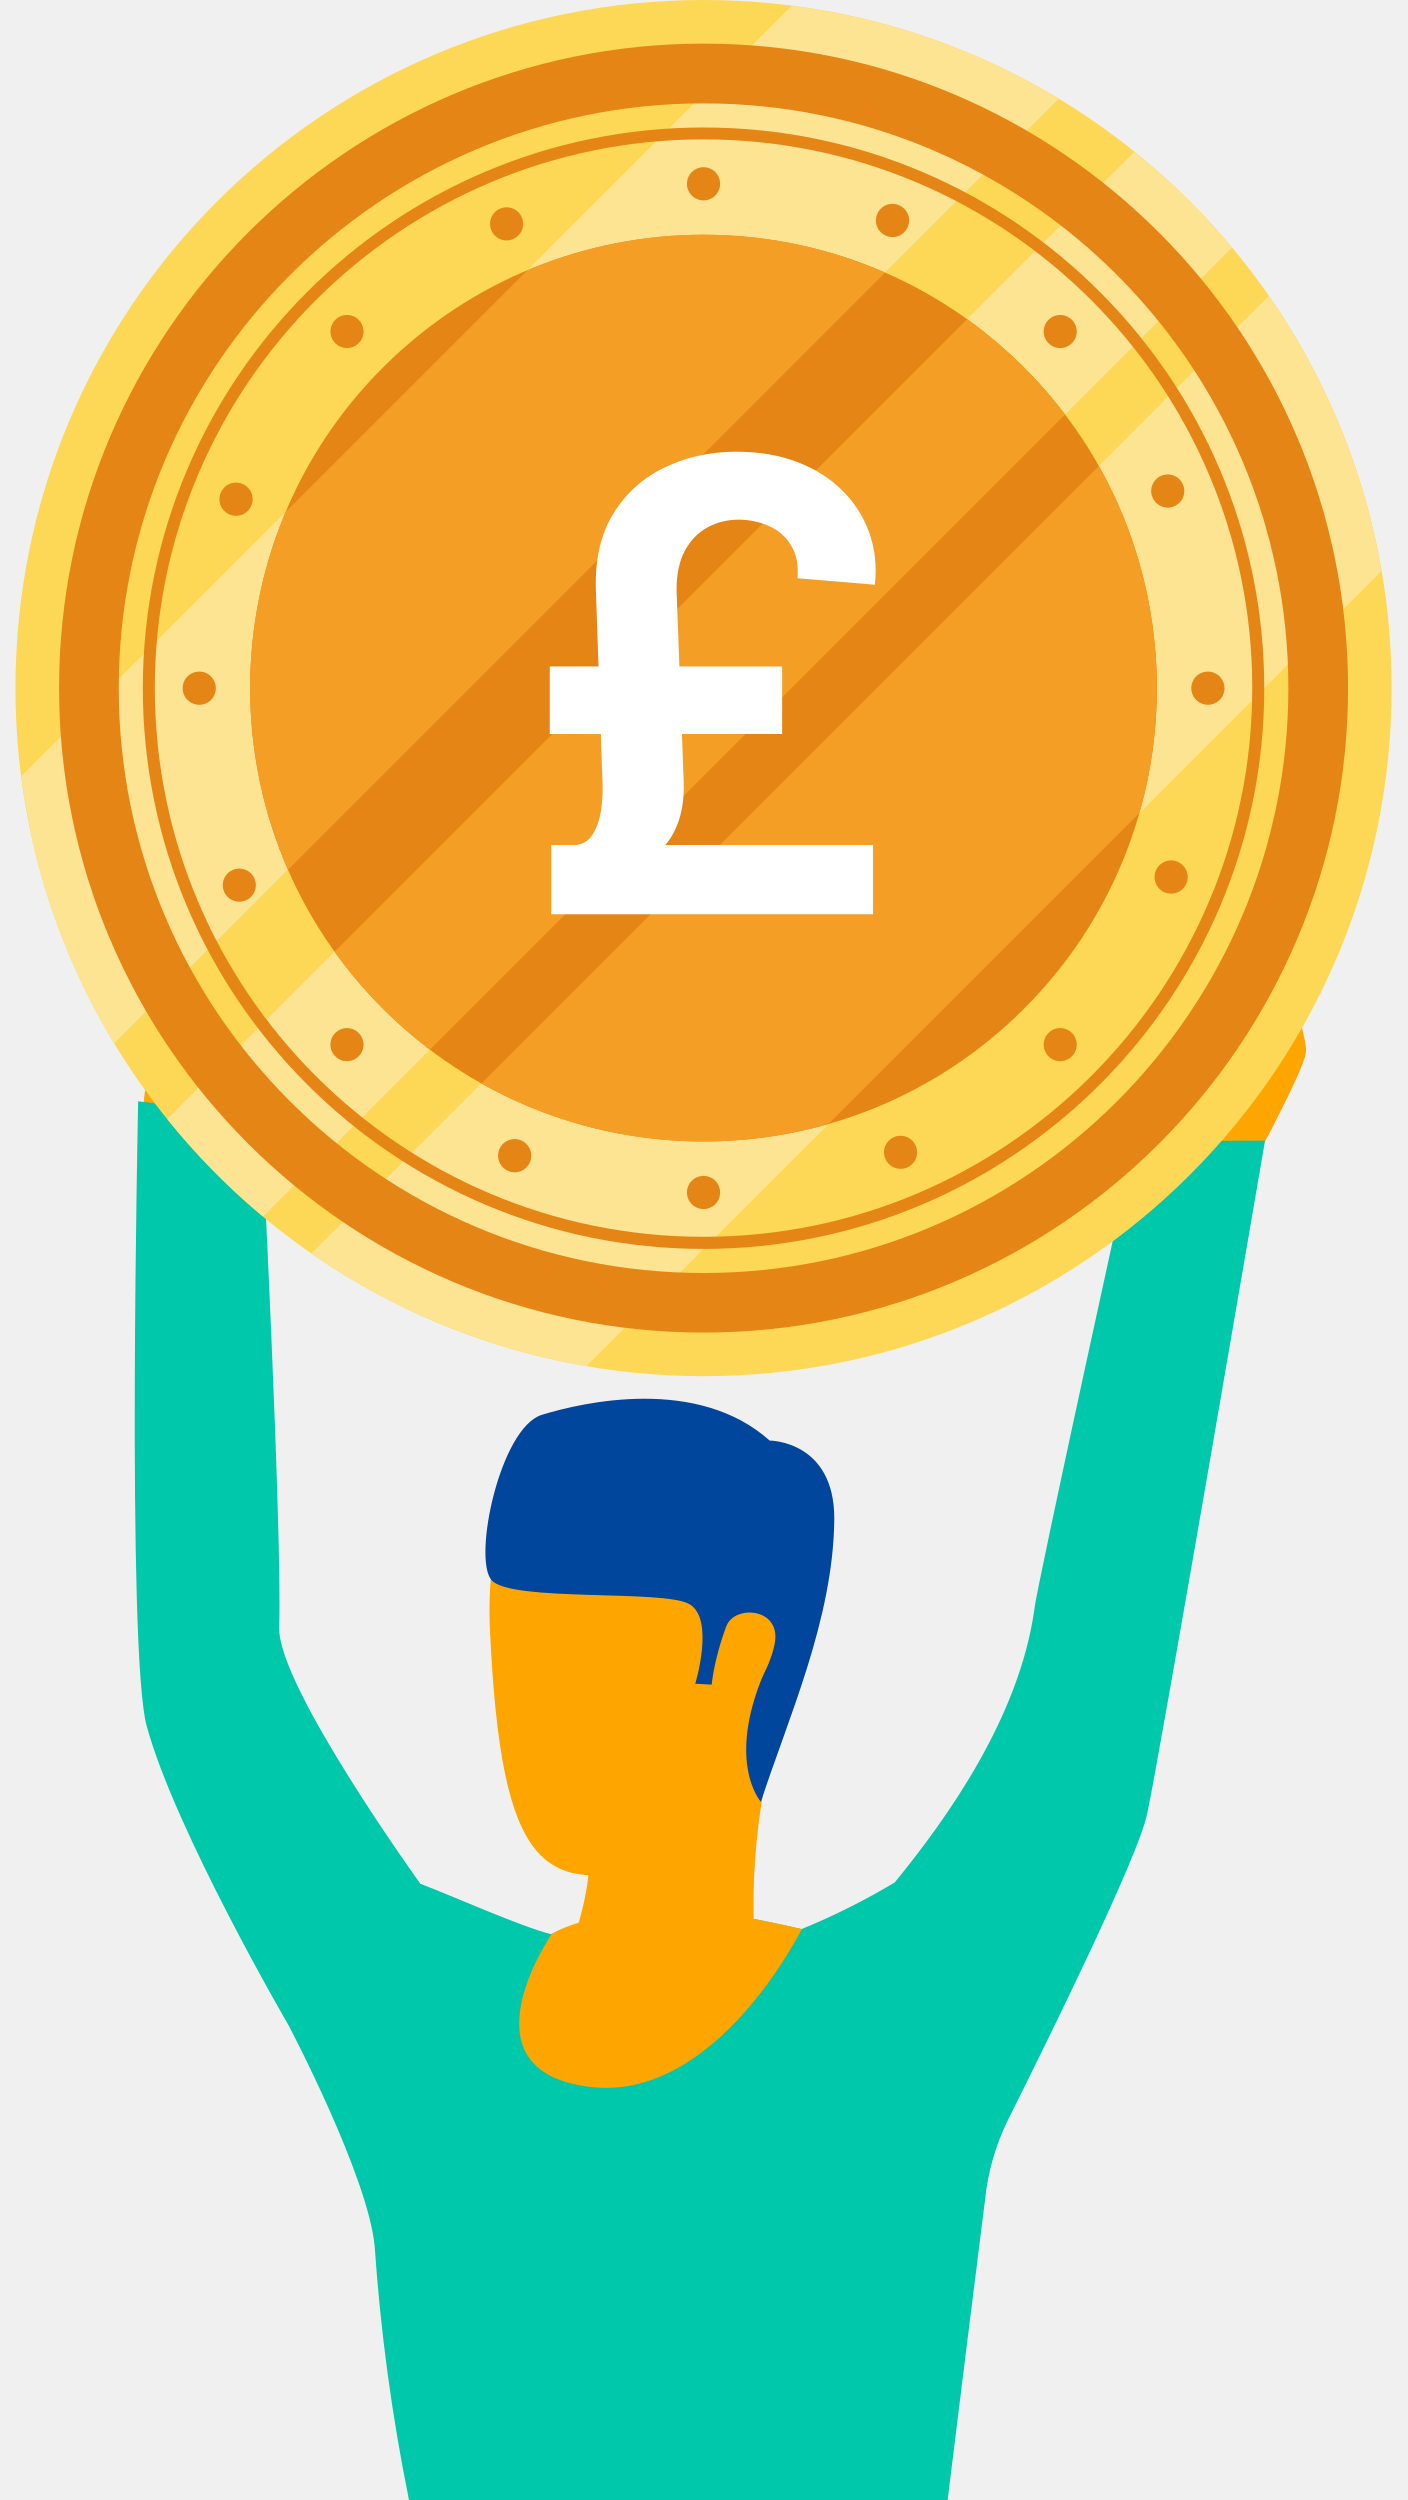
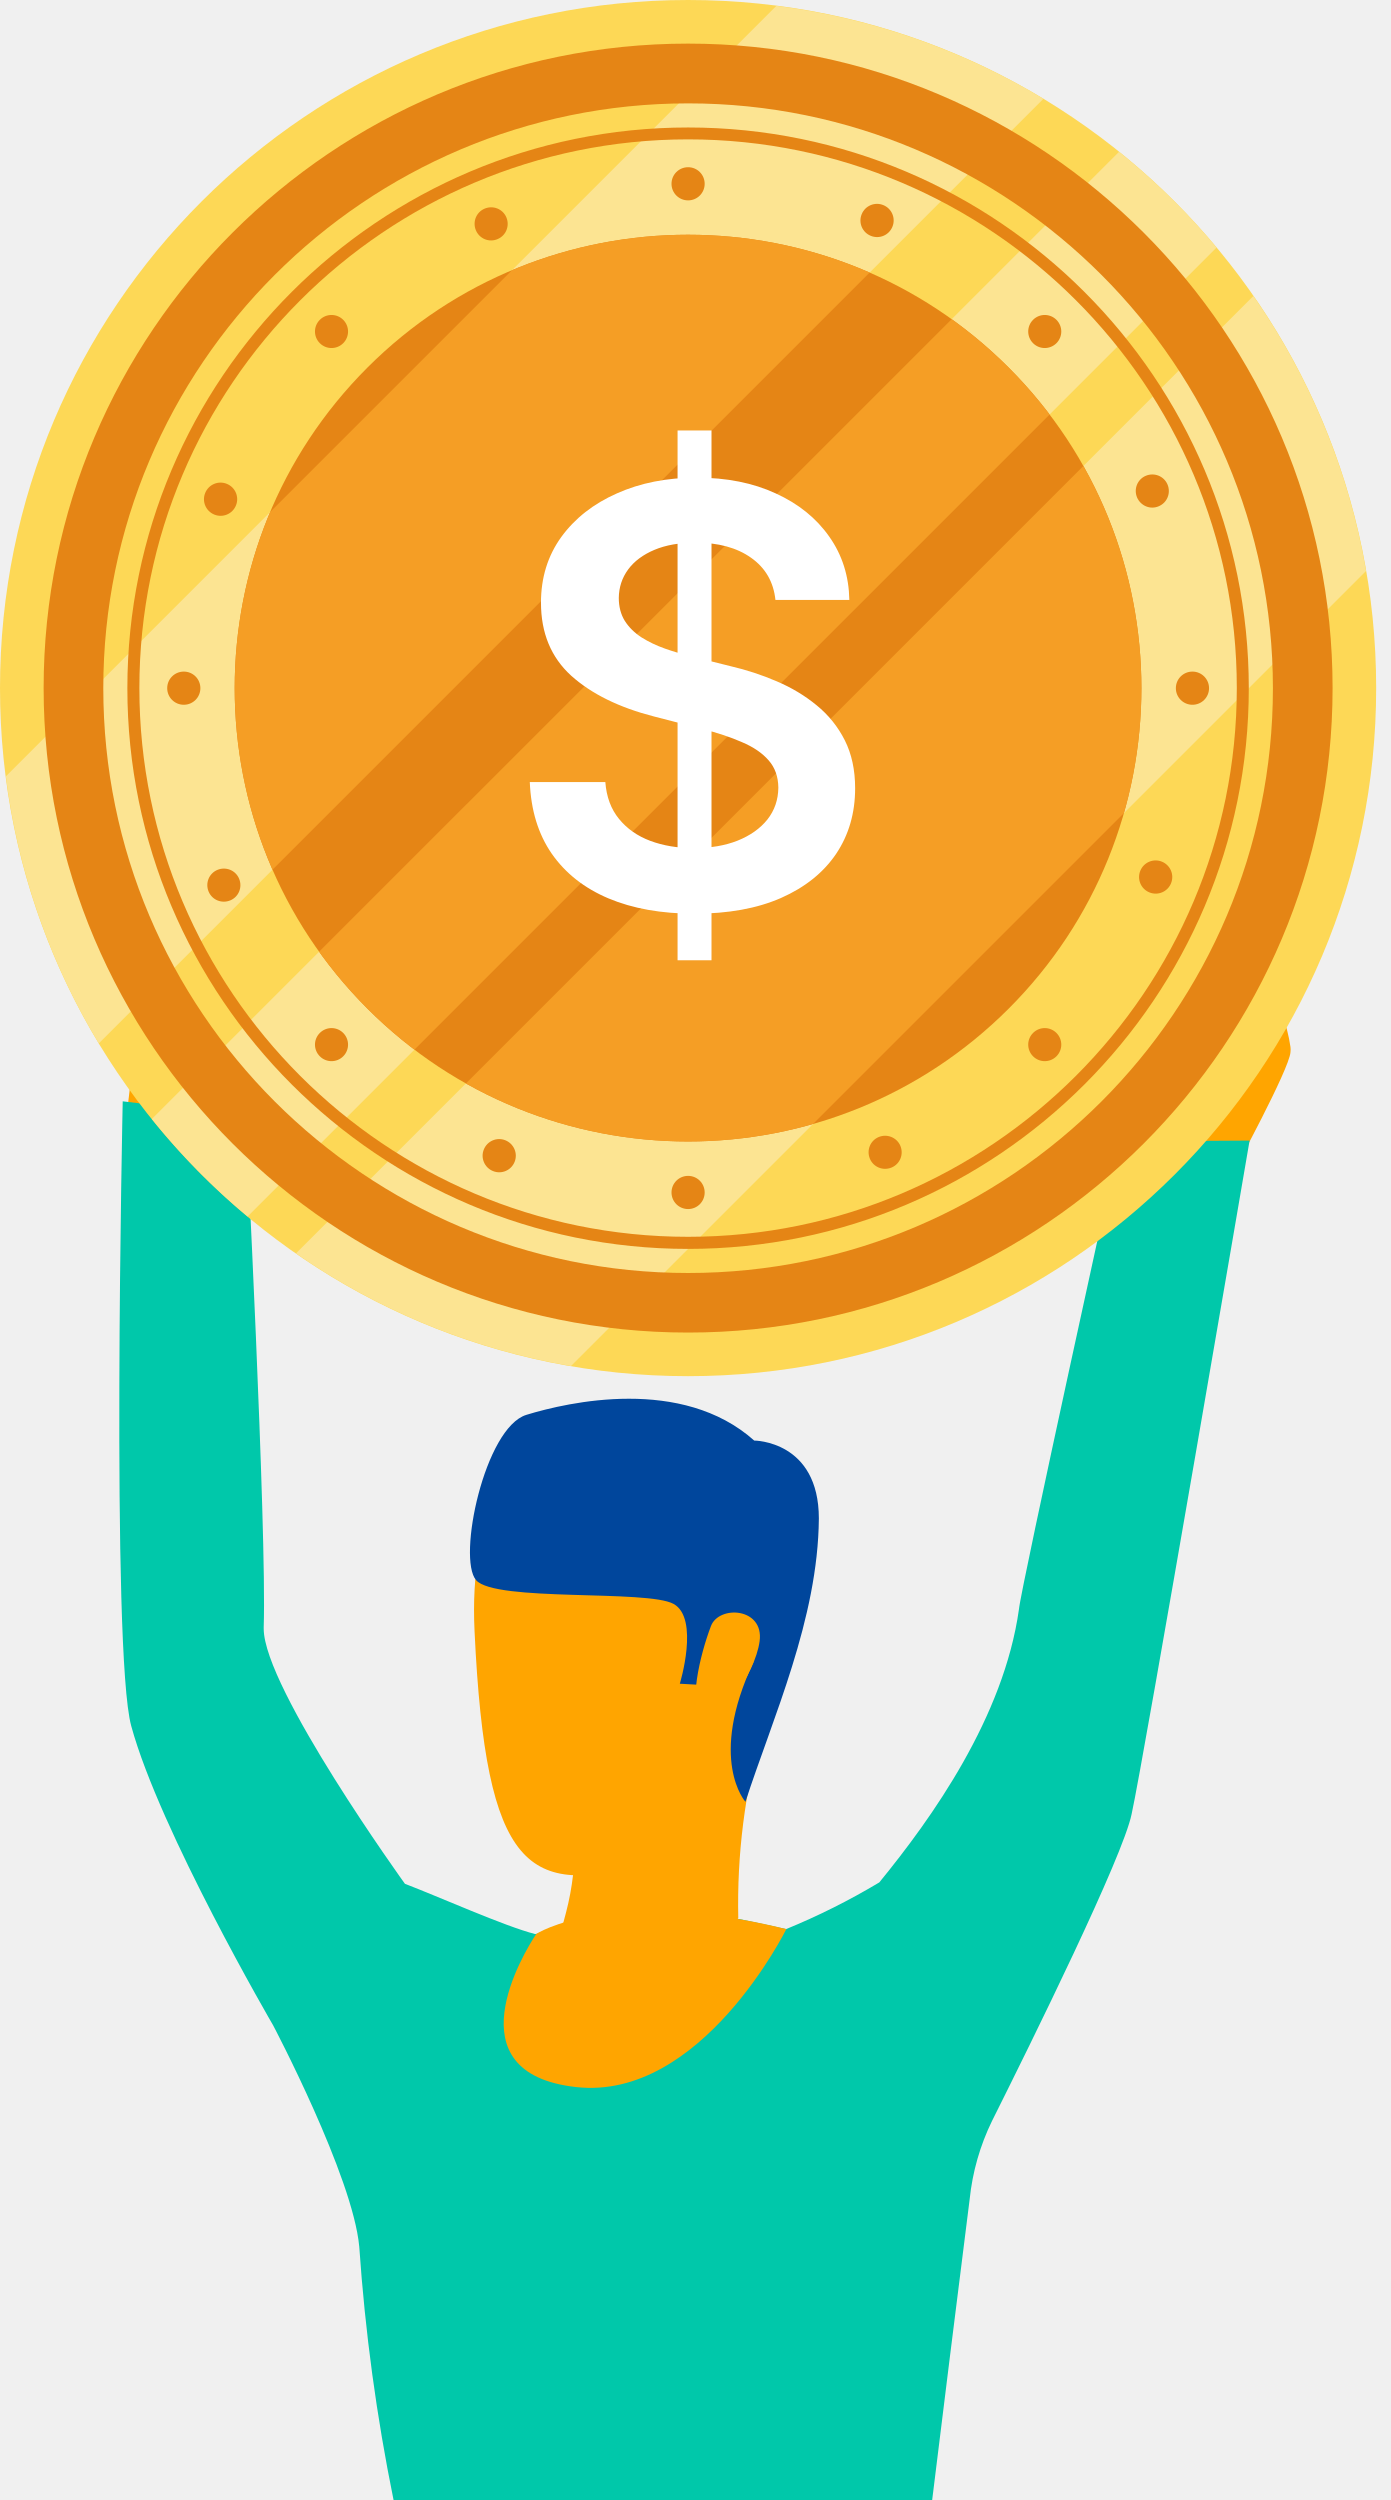
- <svg xmlns="http://www.w3.org/2000/svg" width="85" height="151" viewBox="0 0 85 151" fill="none">
-   <g clip-path="url(#clip0_183_21545)">
-     <path d="M17.996 61.906C18.49 60.002 17.767 59.194 16.587 59.833C17.358 57.833 16.743 57.11 16.117 57.062C16.032 57.062 15.321 56.989 15.237 57.351C15.09 56.985 14.74 56.739 14.345 56.725C13.93 56.648 13.505 56.794 13.225 57.11C13.225 57.11 13.129 56.641 12.345 56.641C11.853 56.638 11.395 56.894 11.14 57.315C10.822 56.776 10.128 56.597 9.589 56.915C9.588 56.916 9.587 56.917 9.586 56.917C9.457 57.002 9.343 57.108 9.249 57.231C8.526 58.014 8.333 59.086 8.104 61.122C7.875 63.158 8.249 63.665 8.803 65.508L8.502 68.062L15.237 68.761L15.863 66.484C17 65.195 17.74 63.605 17.996 61.906Z" fill="#FFA500" />
-     <path d="M69.227 58.673C68.964 59.081 68.769 59.528 68.649 59.998C68.649 59.998 68.649 60.878 68.577 61.493V61.962C68.3 62.797 68.166 63.673 68.179 64.553C68.179 65.758 68.866 69.782 68.866 69.782L72.48 69.855L75.432 70.782C75.432 70.782 78.806 64.589 78.878 63.553C78.89 63.449 78.89 63.344 78.878 63.24C78.775 62.545 78.601 61.863 78.36 61.204C78.36 61.023 77.938 59.276 77.468 59.035C76.939 58.746 76.299 58.746 75.769 59.035C75.057 58.71 74.269 58.589 73.492 58.685C72.772 58.324 71.923 58.324 71.203 58.685C71.203 58.685 69.806 58.107 69.227 58.673Z" fill="#FFA500" />
-     <path d="M68.529 68.939C68.529 68.939 62.585 95.938 62.477 97.203C61.561 103.721 57.224 109.806 54.043 113.697C52.241 114.778 50.36 115.72 48.416 116.517C46.705 116.131 45.464 115.89 45.464 115.89L36.091 116.191C36.091 116.191 34.886 116.444 33.259 116.818C31.416 116.348 27.416 114.553 25.392 113.782C25.392 113.782 16.861 101.95 16.861 98.371V98.275C17.054 92.444 15.768 67.411 15.768 67.411L8.345 66.52C8.345 66.52 7.631 99.769 8.86 104.251C10.584 110.577 17.427 122.324 17.427 122.324C17.427 122.324 22.246 131.457 22.632 135.698C22.984 140.839 23.677 145.951 24.704 151H57.236C57.705 147.12 58.922 137.433 59.501 132.831C59.67 131.189 60.127 129.591 60.85 128.108C63.26 123.288 68.766 112.131 69.284 109.565C69.995 106.372 76.408 68.89 76.408 68.89L68.529 68.939Z" fill="#00C8AA" />
-     <path d="M39.874 88.022C39.874 88.022 28.91 83.974 29.596 98.528C30.283 113.083 32.849 114.577 40.054 112.541C47.259 110.505 47.874 101.312 48.813 96.878C49.753 92.444 43.452 88.66 39.874 88.022Z" fill="#FFA500" />
-     <path d="M34.343 118.469C34.343 118.469 40.042 123.083 45.525 115.854C45.44 112.025 45.923 108.204 46.958 104.517C48.645 99.034 35.488 111.818 35.488 111.818C35.586 112.281 35.606 112.758 35.548 113.228C35.461 113.992 35.321 114.749 35.127 115.493C34.621 117.36 34.729 117.035 34.343 118.469Z" fill="#FFA500" />
-     <path d="M45.958 108.83C45.958 108.83 43.669 106.287 46.44 100.396C46.301 100.108 46.023 99.912 45.705 99.877C44.078 99.528 43.295 101.769 43.295 101.769L41.994 101.697C41.994 101.697 43.199 97.757 41.621 96.877C40.042 95.998 30.849 96.769 29.692 95.444C28.536 94.118 30.211 86.226 32.729 85.455C35.247 84.684 42.127 83.118 46.488 87.01C46.488 87.01 50.392 87.01 50.392 91.721C50.344 97.793 47.597 103.781 45.958 108.83Z" fill="#00469C" />
-     <path d="M43.874 98.215C44.356 96.938 47.091 97.094 46.814 99.131C46.536 101.167 44.271 104.299 43.368 103.709C42.464 103.119 43.199 99.986 43.874 98.215Z" fill="#FFA500" />
-     <path d="M48.428 116.517C48.428 116.517 43.295 126.903 35.729 126.059C28.162 125.216 32.548 117.974 33.319 116.818C33.271 116.818 37.813 113.902 48.428 116.517Z" fill="#FFA500" />
+ <svg xmlns="http://www.w3.org/2000/svg" width="84" height="151" viewBox="0 0 84 151" fill="none">
+   <g clip-path="url(#clip0_2224_3174)">
+     <path d="M17.063 61.906C17.557 60.002 16.834 59.195 15.653 59.833C16.424 57.833 15.81 57.11 15.184 57.062C15.099 57.062 14.388 56.99 14.304 57.351C14.157 56.985 13.807 56.739 13.412 56.725C12.997 56.648 12.572 56.794 12.292 57.11C12.292 57.11 12.195 56.641 11.412 56.641C10.92 56.638 10.462 56.894 10.207 57.315C9.889 56.776 9.195 56.598 8.656 56.916C8.655 56.916 8.654 56.917 8.653 56.917C8.524 57.002 8.41 57.108 8.316 57.231C7.593 58.014 7.4 59.086 7.171 61.122C6.942 63.158 7.316 63.665 7.87 65.508L7.568 68.062L14.304 68.761L14.93 66.484C16.067 65.195 16.807 63.605 17.063 61.906Z" fill="#FFA500" />
+     <path d="M68.294 58.673C68.031 59.081 67.836 59.528 67.716 59.999C67.716 59.999 67.716 60.878 67.644 61.493V61.962C67.367 62.798 67.233 63.673 67.246 64.553C67.246 65.758 67.933 69.782 67.933 69.782L71.547 69.855L74.499 70.782C74.499 70.782 77.873 64.589 77.945 63.553C77.957 63.449 77.957 63.344 77.945 63.24C77.842 62.545 77.668 61.863 77.427 61.204C77.427 61.023 77.005 59.276 76.535 59.035C76.006 58.746 75.365 58.746 74.836 59.035C74.124 58.71 73.336 58.589 72.559 58.686C71.839 58.325 70.99 58.325 70.27 58.686C70.27 58.685 68.873 58.107 68.294 58.673Z" fill="#FFA500" />
+     <path d="M67.596 68.939C67.596 68.939 61.652 95.938 61.544 97.203C60.628 103.721 56.291 109.806 53.11 113.697C51.308 114.778 49.427 115.72 47.483 116.517C45.772 116.131 44.531 115.89 44.531 115.89L35.157 116.191C35.157 116.191 33.953 116.444 32.326 116.818C30.483 116.348 26.483 114.553 24.458 113.782C24.458 113.782 15.928 101.95 15.928 98.372V98.275C16.12 92.444 14.835 67.411 14.835 67.411L7.412 66.52C7.412 66.52 6.698 99.769 7.927 104.251C9.65 110.577 16.494 122.324 16.494 122.324C16.494 122.324 21.313 131.457 21.699 135.698C22.051 140.839 22.744 145.951 23.771 151H56.303C56.772 147.12 57.989 137.433 58.568 132.831C58.737 131.189 59.194 129.591 59.917 128.108C62.327 123.288 67.833 112.131 68.351 109.565C69.062 106.372 75.475 68.891 75.475 68.891L67.596 68.939Z" fill="#00C8AA" />
+     <path d="M38.941 88.022C38.941 88.022 27.976 83.974 28.663 98.529C29.35 113.083 31.916 114.578 39.121 112.541C46.326 110.505 46.941 101.312 47.88 96.878C48.82 92.444 42.519 88.661 38.941 88.022Z" fill="#FFA500" />
+     <path d="M33.41 118.469C33.41 118.469 39.109 123.084 44.592 115.855C44.507 112.025 44.99 108.204 46.025 104.517C47.712 99.035 34.555 111.818 34.555 111.818C34.653 112.282 34.673 112.758 34.615 113.228C34.528 113.992 34.388 114.749 34.194 115.493C33.688 117.36 33.796 117.035 33.41 118.469Z" fill="#FFA500" />
+     <path d="M45.025 108.83C45.025 108.83 42.736 106.288 45.507 100.396C45.367 100.108 45.09 99.912 44.772 99.878C43.145 99.528 42.362 101.769 42.362 101.769L41.061 101.697C41.061 101.697 42.266 97.757 40.687 96.878C39.109 95.998 29.916 96.769 28.759 95.444C27.602 94.118 29.277 86.227 31.796 85.456C34.314 84.684 41.194 83.118 45.555 87.01C45.555 87.01 49.459 87.01 49.459 91.721C49.411 97.793 46.663 103.781 45.025 108.83Z" fill="#00469C" />
+     <path d="M42.941 98.215C43.423 96.938 46.158 97.094 45.881 99.131C45.603 101.167 43.338 104.3 42.435 103.709C41.531 103.119 42.266 99.986 42.941 98.215Z" fill="#FFA500" />
+     <path d="M47.495 116.517C47.495 116.517 42.362 126.903 34.796 126.059C27.229 125.216 31.615 117.975 32.386 116.818C32.338 116.818 36.88 113.902 47.495 116.517Z" fill="#FFA500" />
  </g>
-   <path d="M42.494 83.121C65.447 83.121 84.054 64.514 84.054 41.56C84.054 18.607 65.447 0 42.494 0C19.54 0 0.933 18.607 0.933 41.56C0.933 64.514 19.54 83.121 42.494 83.121Z" fill="#FDD856" />
-   <path d="M1.286 46.891C2.036 52.732 3.983 58.201 6.9 63.022L63.955 5.967C59.135 3.056 53.665 1.103 47.825 0.353L1.286 46.891Z" fill="#FCE492" />
-   <path d="M68.523 9.167L10.102 67.588C11.828 69.737 13.769 71.716 15.886 73.48L74.415 14.951C72.65 12.834 70.678 10.899 68.523 9.167Z" fill="#FCE492" />
-   <path d="M83.443 34.485C82.397 28.392 80.028 22.753 76.638 17.876L18.809 75.705C23.686 79.095 29.325 81.464 35.418 82.51L83.443 34.485Z" fill="#FCE492" />
-   <path d="M61.854 60.925C72.548 50.231 72.548 32.893 61.854 22.199C51.16 11.505 33.822 11.505 23.128 22.199C12.434 32.893 12.434 50.231 23.128 60.925C33.822 71.619 51.16 71.619 61.854 60.925Z" fill="#E58515" />
-   <mask id="mask0_183_21545" style="mask-type:luminance" maskUnits="userSpaceOnUse" x="15" y="14" width="55" height="55">
-     <path d="M61.855 60.925C72.548 50.23 72.548 32.892 61.855 22.198C51.16 11.504 33.822 11.504 23.128 22.198C12.434 32.892 12.434 50.23 23.128 60.924C33.822 71.618 51.16 71.618 61.855 60.925Z" fill="white" />
+   <path d="M41.56 83.121C64.514 83.121 83.121 64.514 83.121 41.56C83.121 18.607 64.514 0 41.56 0C18.607 0 0 18.607 0 41.56C0 64.514 18.607 83.121 41.56 83.121Z" fill="#FDD856" />
+   <path d="M0.353 46.892C1.103 52.732 3.05 58.202 5.967 63.022L63.022 5.967C58.202 3.056 52.732 1.103 46.892 0.353L0.353 46.892Z" fill="#FCE492" />
+   <path d="M67.59 9.167L9.169 67.589C10.895 69.737 12.836 71.716 14.953 73.48L73.482 14.951C71.717 12.834 69.745 10.9 67.59 9.167Z" fill="#FCE492" />
+   <path d="M82.51 34.485C81.464 28.392 79.095 22.753 75.705 17.876L17.876 75.705C22.753 79.095 28.392 81.464 34.485 82.51L82.51 34.485Z" fill="#FCE492" />
+   <path d="M60.921 60.925C71.615 50.231 71.615 32.893 60.921 22.199C50.227 11.505 32.889 11.505 22.195 22.199C11.501 32.893 11.501 50.231 22.195 60.925C32.889 71.619 50.227 71.619 60.921 60.925Z" fill="#E58515" />
+   <mask id="mask0_2224_3174" style="mask-type:luminance" maskUnits="userSpaceOnUse" x="14" y="14" width="55" height="55">
+     <path d="M60.921 60.925C71.615 50.231 71.615 32.892 60.921 22.198C50.227 11.505 32.889 11.505 22.195 22.198C11.501 32.892 11.501 50.231 22.195 60.925C32.889 71.619 50.227 71.619 60.921 60.925Z" fill="white" />
  </mask>
-   <g mask="url(#mask0_183_21545)">
-     <path d="M1.286 46.891C2.036 52.732 3.983 58.201 6.9 63.021L63.955 5.967C59.135 3.056 53.665 1.102 47.825 0.353L1.286 46.891Z" fill="#F59E25" />
-     <path d="M68.523 9.166L10.102 67.588C11.828 69.737 13.769 71.715 15.886 73.48L74.415 14.951C72.65 12.834 70.678 10.899 68.523 9.166Z" fill="#F59E25" />
-     <path d="M83.443 34.484C82.397 28.392 80.028 22.752 76.638 17.875L18.809 75.705C23.686 79.095 29.325 81.464 35.418 82.51L83.443 34.484Z" fill="#F59E25" />
+   <g mask="url(#mask0_2224_3174)">
+     <path d="M0.353 46.891C1.103 52.732 3.05 58.201 5.967 63.021L63.022 5.967C58.201 3.056 52.732 1.103 46.891 0.353L0.353 46.891Z" fill="#F59E25" />
+     <path d="M67.59 9.167L9.168 67.588C10.895 69.737 12.836 71.716 14.953 73.48L73.481 14.951C71.717 12.834 69.745 10.899 67.59 9.167Z" fill="#F59E25" />
+     <path d="M82.51 34.485C81.464 28.392 79.095 22.752 75.705 17.875L17.876 75.705C22.753 79.095 28.392 81.464 34.485 82.51L82.51 34.485Z" fill="#F59E25" />
  </g>
-   <path d="M42.494 80.487C21.034 80.487 3.568 63.028 3.568 41.56C3.568 20.1 21.027 2.634 42.494 2.634C63.955 2.634 81.421 20.093 81.421 41.56C81.421 63.028 63.961 80.487 42.494 80.487ZM42.494 6.244C23.018 6.244 7.172 22.091 7.172 41.567C7.172 61.043 23.018 76.889 42.494 76.889C61.97 76.889 77.817 61.043 77.817 41.567C77.817 22.084 61.97 6.244 42.494 6.244Z" fill="#E58515" />
-   <path d="M42.493 75.434C23.818 75.434 8.626 60.243 8.626 41.567C8.626 22.891 23.818 7.7 42.493 7.7C61.169 7.7 76.361 22.891 76.361 41.567C76.367 60.236 61.169 75.434 42.493 75.434ZM42.493 8.418C24.221 8.418 9.351 23.288 9.351 41.561C9.351 59.839 24.221 74.703 42.493 74.703C60.766 74.703 75.636 59.833 75.636 41.561C75.642 23.288 60.772 8.418 42.493 8.418Z" fill="#E58515" />
-   <path d="M42.494 10.1C41.939 10.1 41.492 10.547 41.492 11.101C41.492 11.656 41.939 12.103 42.494 12.103C43.048 12.103 43.495 11.656 43.495 11.101C43.495 10.547 43.048 10.1 42.494 10.1Z" fill="#E58515" />
-   <path d="M63.331 19.317C62.94 19.708 62.94 20.338 63.331 20.729C63.721 21.119 64.351 21.119 64.742 20.729C65.132 20.338 65.132 19.708 64.742 19.317C64.351 18.927 63.721 18.927 63.331 19.317Z" fill="#E58515" />
-   <path d="M72.957 40.564C72.403 40.564 71.956 41.011 71.956 41.566C71.956 42.12 72.403 42.568 72.957 42.568C73.512 42.568 73.959 42.12 73.959 41.566C73.959 41.011 73.506 40.564 72.957 40.564Z" fill="#E58515" />
-   <path d="M63.331 62.39C62.94 62.781 62.94 63.411 63.331 63.801C63.721 64.192 64.351 64.192 64.742 63.801C65.132 63.411 65.132 62.781 64.742 62.39C64.351 61.999 63.721 61.999 63.331 62.39Z" fill="#E58515" />
-   <path d="M42.494 71.023C41.939 71.023 41.492 71.471 41.492 72.025C41.492 72.58 41.939 73.027 42.494 73.027C43.048 73.027 43.495 72.58 43.495 72.025C43.495 71.471 43.048 71.023 42.494 71.023Z" fill="#E58515" />
-   <path d="M20.251 62.39C19.861 62.781 19.861 63.411 20.251 63.801C20.642 64.192 21.272 64.192 21.663 63.801C22.053 63.411 22.053 62.781 21.663 62.39C21.272 61.999 20.642 61.999 20.251 62.39Z" fill="#E58515" />
-   <path d="M12.034 40.564C11.48 40.564 11.033 41.011 11.033 41.566C11.033 42.12 11.48 42.568 12.034 42.568C12.589 42.568 13.036 42.12 13.036 41.566C13.036 41.011 12.589 40.564 12.034 40.564Z" fill="#E58515" />
-   <path d="M20.251 19.317C19.861 19.708 19.861 20.338 20.251 20.729C20.642 21.119 21.272 21.119 21.663 20.729C22.053 20.338 22.053 19.708 21.663 19.317C21.272 18.927 20.642 18.927 20.251 19.317Z" fill="#E58515" />
-   <path d="M54.837 13.691C55.045 13.181 54.799 12.595 54.282 12.387C53.772 12.179 53.186 12.425 52.978 12.941C52.77 13.458 53.016 14.038 53.533 14.246C54.049 14.454 54.629 14.208 54.837 13.691Z" fill="#E58515" />
-   <path d="M70.922 30.577C71.433 30.363 71.666 29.777 71.452 29.267C71.237 28.756 70.652 28.523 70.141 28.737C69.631 28.951 69.398 29.538 69.612 30.048C69.832 30.558 70.418 30.798 70.922 30.577Z" fill="#E58515" />
-   <path d="M71.111 52.044C70.6 51.836 70.014 52.081 69.806 52.598C69.599 53.108 69.844 53.694 70.361 53.902C70.871 54.11 71.457 53.864 71.665 53.348C71.873 52.831 71.621 52.252 71.111 52.044Z" fill="#E58515" />
-   <path d="M54.005 68.678C53.494 68.892 53.261 69.478 53.475 69.989C53.689 70.499 54.275 70.732 54.786 70.518C55.296 70.304 55.529 69.718 55.315 69.208C55.101 68.704 54.515 68.464 54.005 68.678Z" fill="#E58515" />
-   <path d="M31.46 68.874C30.95 68.666 30.364 68.912 30.156 69.429C29.948 69.939 30.194 70.525 30.711 70.733C31.221 70.941 31.807 70.695 32.015 70.179C32.223 69.662 31.971 69.082 31.46 68.874Z" fill="#E58515" />
-   <path d="M14.063 52.542C13.553 52.757 13.32 53.343 13.534 53.853C13.748 54.363 14.334 54.596 14.845 54.382C15.355 54.168 15.588 53.582 15.374 53.072C15.16 52.561 14.574 52.328 14.063 52.542Z" fill="#E58515" />
-   <path d="M13.881 31.082C14.391 31.29 14.977 31.044 15.185 30.527C15.393 30.017 15.147 29.431 14.631 29.223C14.12 29.015 13.534 29.261 13.326 29.778C13.118 30.288 13.364 30.874 13.881 31.082Z" fill="#E58515" />
-   <path d="M30.988 14.441C31.499 14.227 31.732 13.641 31.518 13.13C31.303 12.62 30.718 12.387 30.207 12.601C29.697 12.815 29.464 13.401 29.678 13.912C29.892 14.422 30.478 14.662 30.988 14.441Z" fill="#E58515" />
-   <path d="M52.733 55.221H33.3V51.036H52.733V55.221ZM47.242 44.334H33.206V40.256H47.242V44.334ZM40.863 35.64L41.294 47.173C41.348 48.367 41.15 49.398 40.702 50.269C40.262 51.13 39.486 51.839 38.373 52.395L34.821 51.036C35.26 50.973 35.597 50.744 35.83 50.349C36.063 49.955 36.22 49.488 36.301 48.95C36.382 48.403 36.413 47.882 36.395 47.389L35.992 35.64C35.929 33.819 36.274 32.289 37.028 31.051C37.79 29.804 38.827 28.867 40.136 28.238C41.446 27.602 42.895 27.283 44.483 27.283C45.847 27.283 47.067 27.489 48.144 27.902C49.229 28.315 50.14 28.889 50.876 29.625C51.62 30.36 52.163 31.213 52.504 32.182C52.854 33.151 52.966 34.196 52.84 35.317L48.171 34.927C48.233 34.111 48.099 33.442 47.767 32.922C47.444 32.392 46.995 32.007 46.421 31.764C45.856 31.513 45.25 31.388 44.604 31.388C43.941 31.388 43.321 31.54 42.747 31.845C42.182 32.15 41.724 32.617 41.375 33.245C41.034 33.873 40.863 34.671 40.863 35.64Z" fill="white" />
+   <path d="M41.561 80.487C20.101 80.487 2.635 63.028 2.635 41.56C2.635 20.1 20.094 2.634 41.561 2.634C63.022 2.634 80.488 20.093 80.488 41.56C80.488 63.028 63.028 80.487 41.561 80.487ZM41.561 6.244C22.085 6.244 6.239 22.091 6.239 41.567C6.239 61.043 22.085 76.889 41.561 76.889C61.037 76.889 76.884 61.043 76.884 41.567C76.884 22.085 61.037 6.244 41.561 6.244Z" fill="#E58515" />
+   <path d="M41.56 75.434C22.884 75.434 7.693 60.243 7.693 41.567C7.693 22.891 22.884 7.7 41.56 7.7C60.236 7.7 75.427 22.891 75.427 41.567C75.434 60.236 60.236 75.434 41.56 75.434ZM41.56 8.418C23.288 8.418 8.418 23.288 8.418 41.561C8.418 59.839 23.288 74.703 41.56 74.703C59.833 74.703 74.703 59.833 74.703 41.561C74.709 23.288 59.839 8.418 41.56 8.418Z" fill="#E58515" />
+   <path d="M41.561 10.1C41.006 10.1 40.559 10.547 40.559 11.101C40.559 11.656 41.006 12.103 41.561 12.103C42.115 12.103 42.562 11.656 42.562 11.101C42.562 10.547 42.115 10.1 41.561 10.1Z" fill="#E58515" />
+   <path d="M62.397 19.317C62.007 19.708 62.007 20.338 62.397 20.729C62.788 21.119 63.418 21.119 63.809 20.729C64.199 20.338 64.199 19.708 63.809 19.317C63.418 18.927 62.788 18.927 62.397 19.317Z" fill="#E58515" />
+   <path d="M72.024 40.564C71.47 40.564 71.022 41.011 71.022 41.566C71.022 42.12 71.47 42.568 72.024 42.568C72.579 42.568 73.026 42.12 73.026 41.566C73.026 41.011 72.573 40.564 72.024 40.564Z" fill="#E58515" />
+   <path d="M62.397 62.39C62.007 62.781 62.007 63.411 62.397 63.801C62.788 64.192 63.418 64.192 63.809 63.801C64.199 63.411 64.199 62.781 63.809 62.39C63.418 61.999 62.788 61.999 62.397 62.39Z" fill="#E58515" />
+   <path d="M41.561 71.023C41.006 71.023 40.559 71.471 40.559 72.025C40.559 72.58 41.006 73.027 41.561 73.027C42.115 73.027 42.562 72.58 42.562 72.025C42.562 71.471 42.115 71.023 41.561 71.023Z" fill="#E58515" />
+   <path d="M19.318 62.39C18.927 62.781 18.927 63.411 19.318 63.801C19.709 64.192 20.339 64.192 20.73 63.801C21.12 63.411 21.12 62.781 20.73 62.39C20.339 61.999 19.709 61.999 19.318 62.39Z" fill="#E58515" />
+   <path d="M11.101 40.564C10.547 40.564 10.099 41.011 10.099 41.566C10.099 42.12 10.547 42.568 11.101 42.568C11.656 42.568 12.103 42.12 12.103 41.566C12.103 41.011 11.656 40.564 11.101 40.564Z" fill="#E58515" />
+   <path d="M19.318 19.317C18.927 19.708 18.927 20.338 19.318 20.729C19.709 21.119 20.339 21.119 20.73 20.729C21.12 20.338 21.12 19.708 20.73 19.317C20.339 18.927 19.709 18.927 19.318 19.317Z" fill="#E58515" />
+   <path d="M53.904 13.691C54.112 13.181 53.866 12.595 53.349 12.387C52.839 12.179 52.253 12.425 52.045 12.941C51.837 13.458 52.083 14.038 52.599 14.246C53.116 14.454 53.696 14.208 53.904 13.691Z" fill="#E58515" />
+   <path d="M69.989 30.577C70.5 30.363 70.733 29.777 70.519 29.266C70.304 28.756 69.719 28.523 69.208 28.737C68.698 28.951 68.465 29.537 68.679 30.048C68.899 30.558 69.485 30.798 69.989 30.577Z" fill="#E58515" />
+   <path d="M70.178 52.044C69.667 51.836 69.081 52.081 68.873 52.598C68.665 53.108 68.911 53.694 69.428 53.902C69.938 54.11 70.524 53.864 70.732 53.348C70.94 52.831 70.688 52.252 70.178 52.044Z" fill="#E58515" />
+   <path d="M53.071 68.678C52.561 68.892 52.328 69.478 52.542 69.989C52.756 70.499 53.342 70.732 53.853 70.518C54.363 70.304 54.596 69.718 54.382 69.207C54.168 68.703 53.582 68.464 53.071 68.678Z" fill="#E58515" />
+   <path d="M30.527 68.874C30.017 68.666 29.431 68.912 29.223 69.429C29.015 69.939 29.261 70.525 29.777 70.733C30.288 70.941 30.874 70.695 31.082 70.179C31.29 69.662 31.038 69.082 30.527 68.874Z" fill="#E58515" />
+   <path d="M13.13 52.542C12.62 52.757 12.387 53.343 12.601 53.853C12.815 54.363 13.401 54.596 13.912 54.382C14.422 54.168 14.655 53.582 14.441 53.072C14.227 52.561 13.641 52.328 13.13 52.542Z" fill="#E58515" />
+   <path d="M12.948 31.082C13.458 31.29 14.044 31.044 14.252 30.527C14.46 30.017 14.214 29.431 13.698 29.223C13.187 29.015 12.601 29.261 12.393 29.777C12.185 30.288 12.431 30.874 12.948 31.082Z" fill="#E58515" />
+   <path d="M30.055 14.441C30.566 14.227 30.799 13.641 30.585 13.13C30.37 12.62 29.784 12.387 29.274 12.601C28.764 12.815 28.53 13.401 28.745 13.912C28.959 14.422 29.545 14.662 30.055 14.441Z" fill="#E58515" />
+   <path d="M40.925 58V26H42.975V58H40.925ZM46.837 36.237C46.721 35.146 46.229 34.296 45.362 33.687C44.504 33.079 43.387 32.775 42.012 32.775C41.046 32.775 40.217 32.921 39.525 33.212C38.833 33.504 38.304 33.9 37.937 34.4C37.571 34.9 37.383 35.471 37.375 36.112C37.375 36.646 37.496 37.108 37.737 37.5C37.987 37.892 38.325 38.225 38.75 38.5C39.175 38.767 39.646 38.992 40.162 39.175C40.679 39.358 41.2 39.512 41.725 39.637L44.125 40.237C45.092 40.462 46.021 40.767 46.912 41.15C47.812 41.533 48.617 42.017 49.325 42.6C50.041 43.183 50.608 43.887 51.025 44.712C51.441 45.537 51.65 46.504 51.65 47.612C51.65 49.112 51.267 50.433 50.5 51.575C49.733 52.708 48.625 53.596 47.175 54.237C45.733 54.871 43.987 55.187 41.937 55.187C39.946 55.187 38.217 54.879 36.75 54.262C35.292 53.646 34.15 52.746 33.325 51.562C32.508 50.379 32.067 48.937 32 47.237H36.562C36.629 48.129 36.904 48.871 37.388 49.462C37.871 50.054 38.5 50.496 39.275 50.787C40.058 51.079 40.933 51.225 41.9 51.225C42.908 51.225 43.792 51.075 44.55 50.775C45.317 50.467 45.916 50.041 46.35 49.5C46.783 48.95 47.004 48.308 47.012 47.575C47.004 46.908 46.808 46.358 46.425 45.925C46.041 45.483 45.504 45.117 44.812 44.825C44.129 44.525 43.329 44.258 42.412 44.025L39.5 43.275C37.392 42.733 35.725 41.912 34.5 40.812C33.283 39.704 32.675 38.233 32.675 36.4C32.675 34.892 33.083 33.571 33.9 32.437C34.725 31.304 35.846 30.425 37.263 29.8C38.679 29.167 40.283 28.85 42.075 28.85C43.892 28.85 45.483 29.167 46.85 29.8C48.225 30.425 49.304 31.296 50.087 32.412C50.871 33.521 51.275 34.796 51.3 36.237H46.837Z" fill="white" />
  <defs>
-     <clipPath id="clip0_183_21545">
-       <rect width="70.851" height="94.36" fill="white" transform="translate(8.03589 56.6398)" />
+     <clipPath id="clip0_2224_3174">
+       <rect width="70.851" height="94.36" fill="white" transform="translate(7.10278 56.6399)" />
    </clipPath>
  </defs>
</svg>
